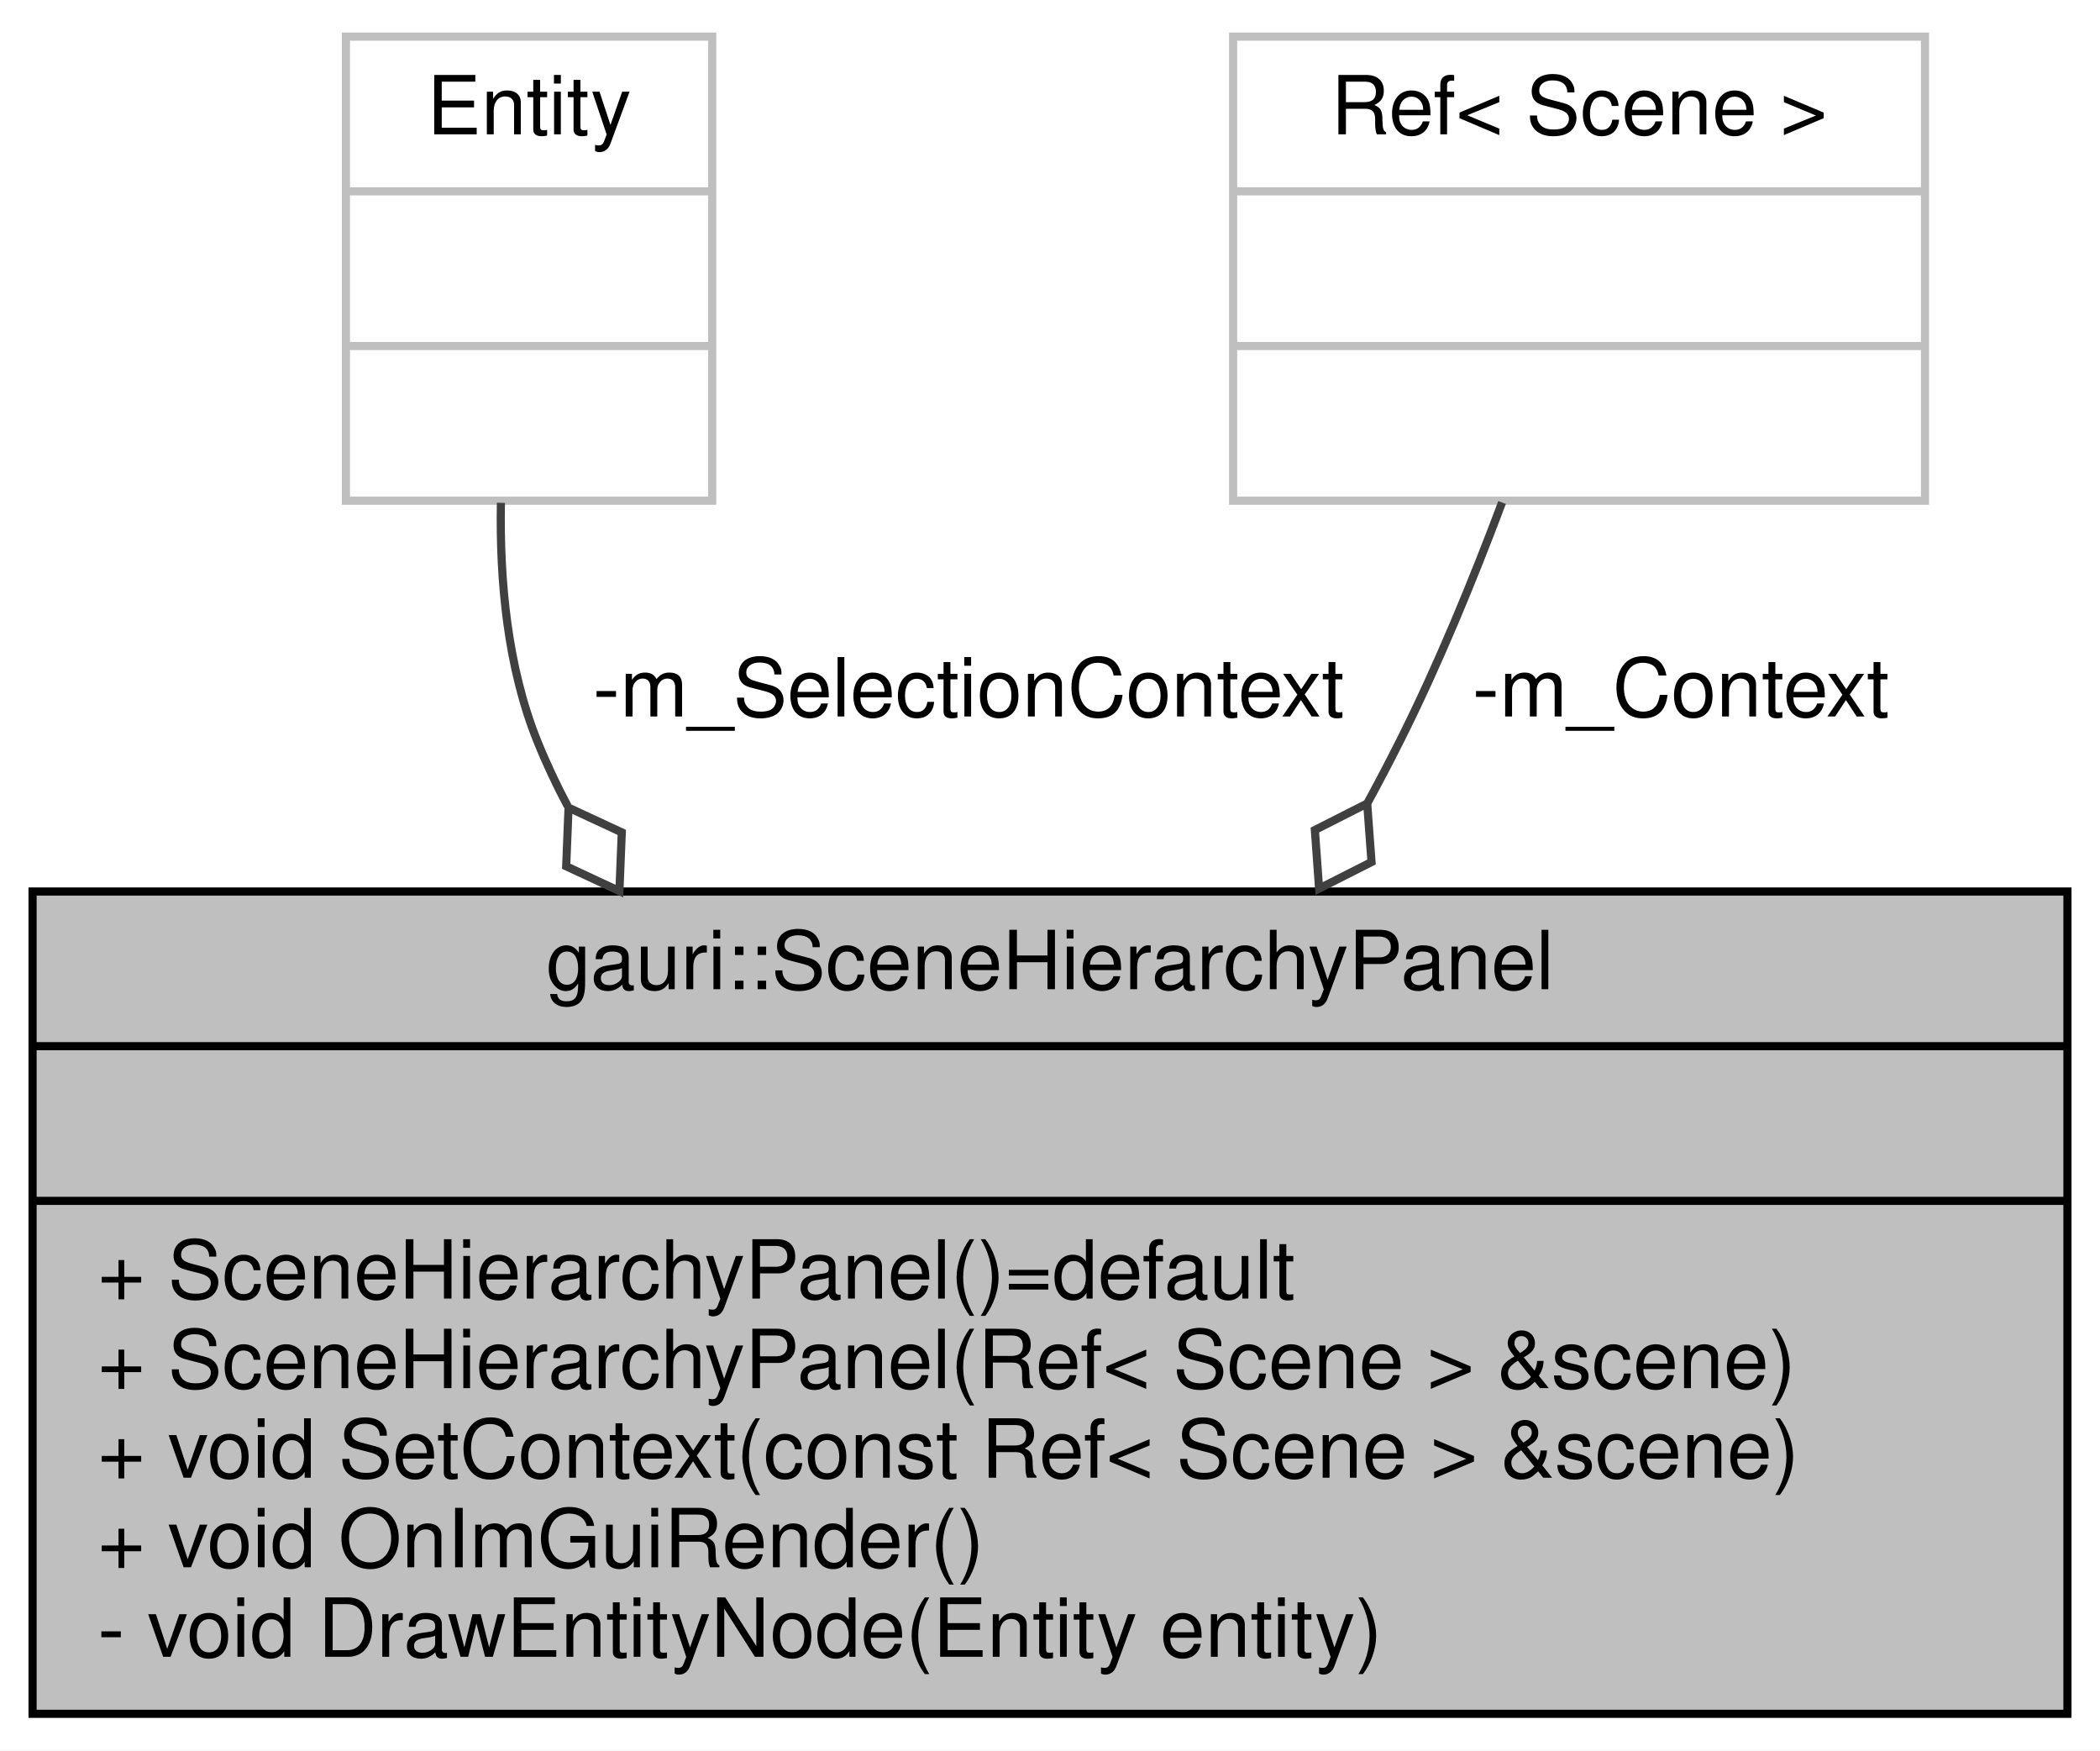
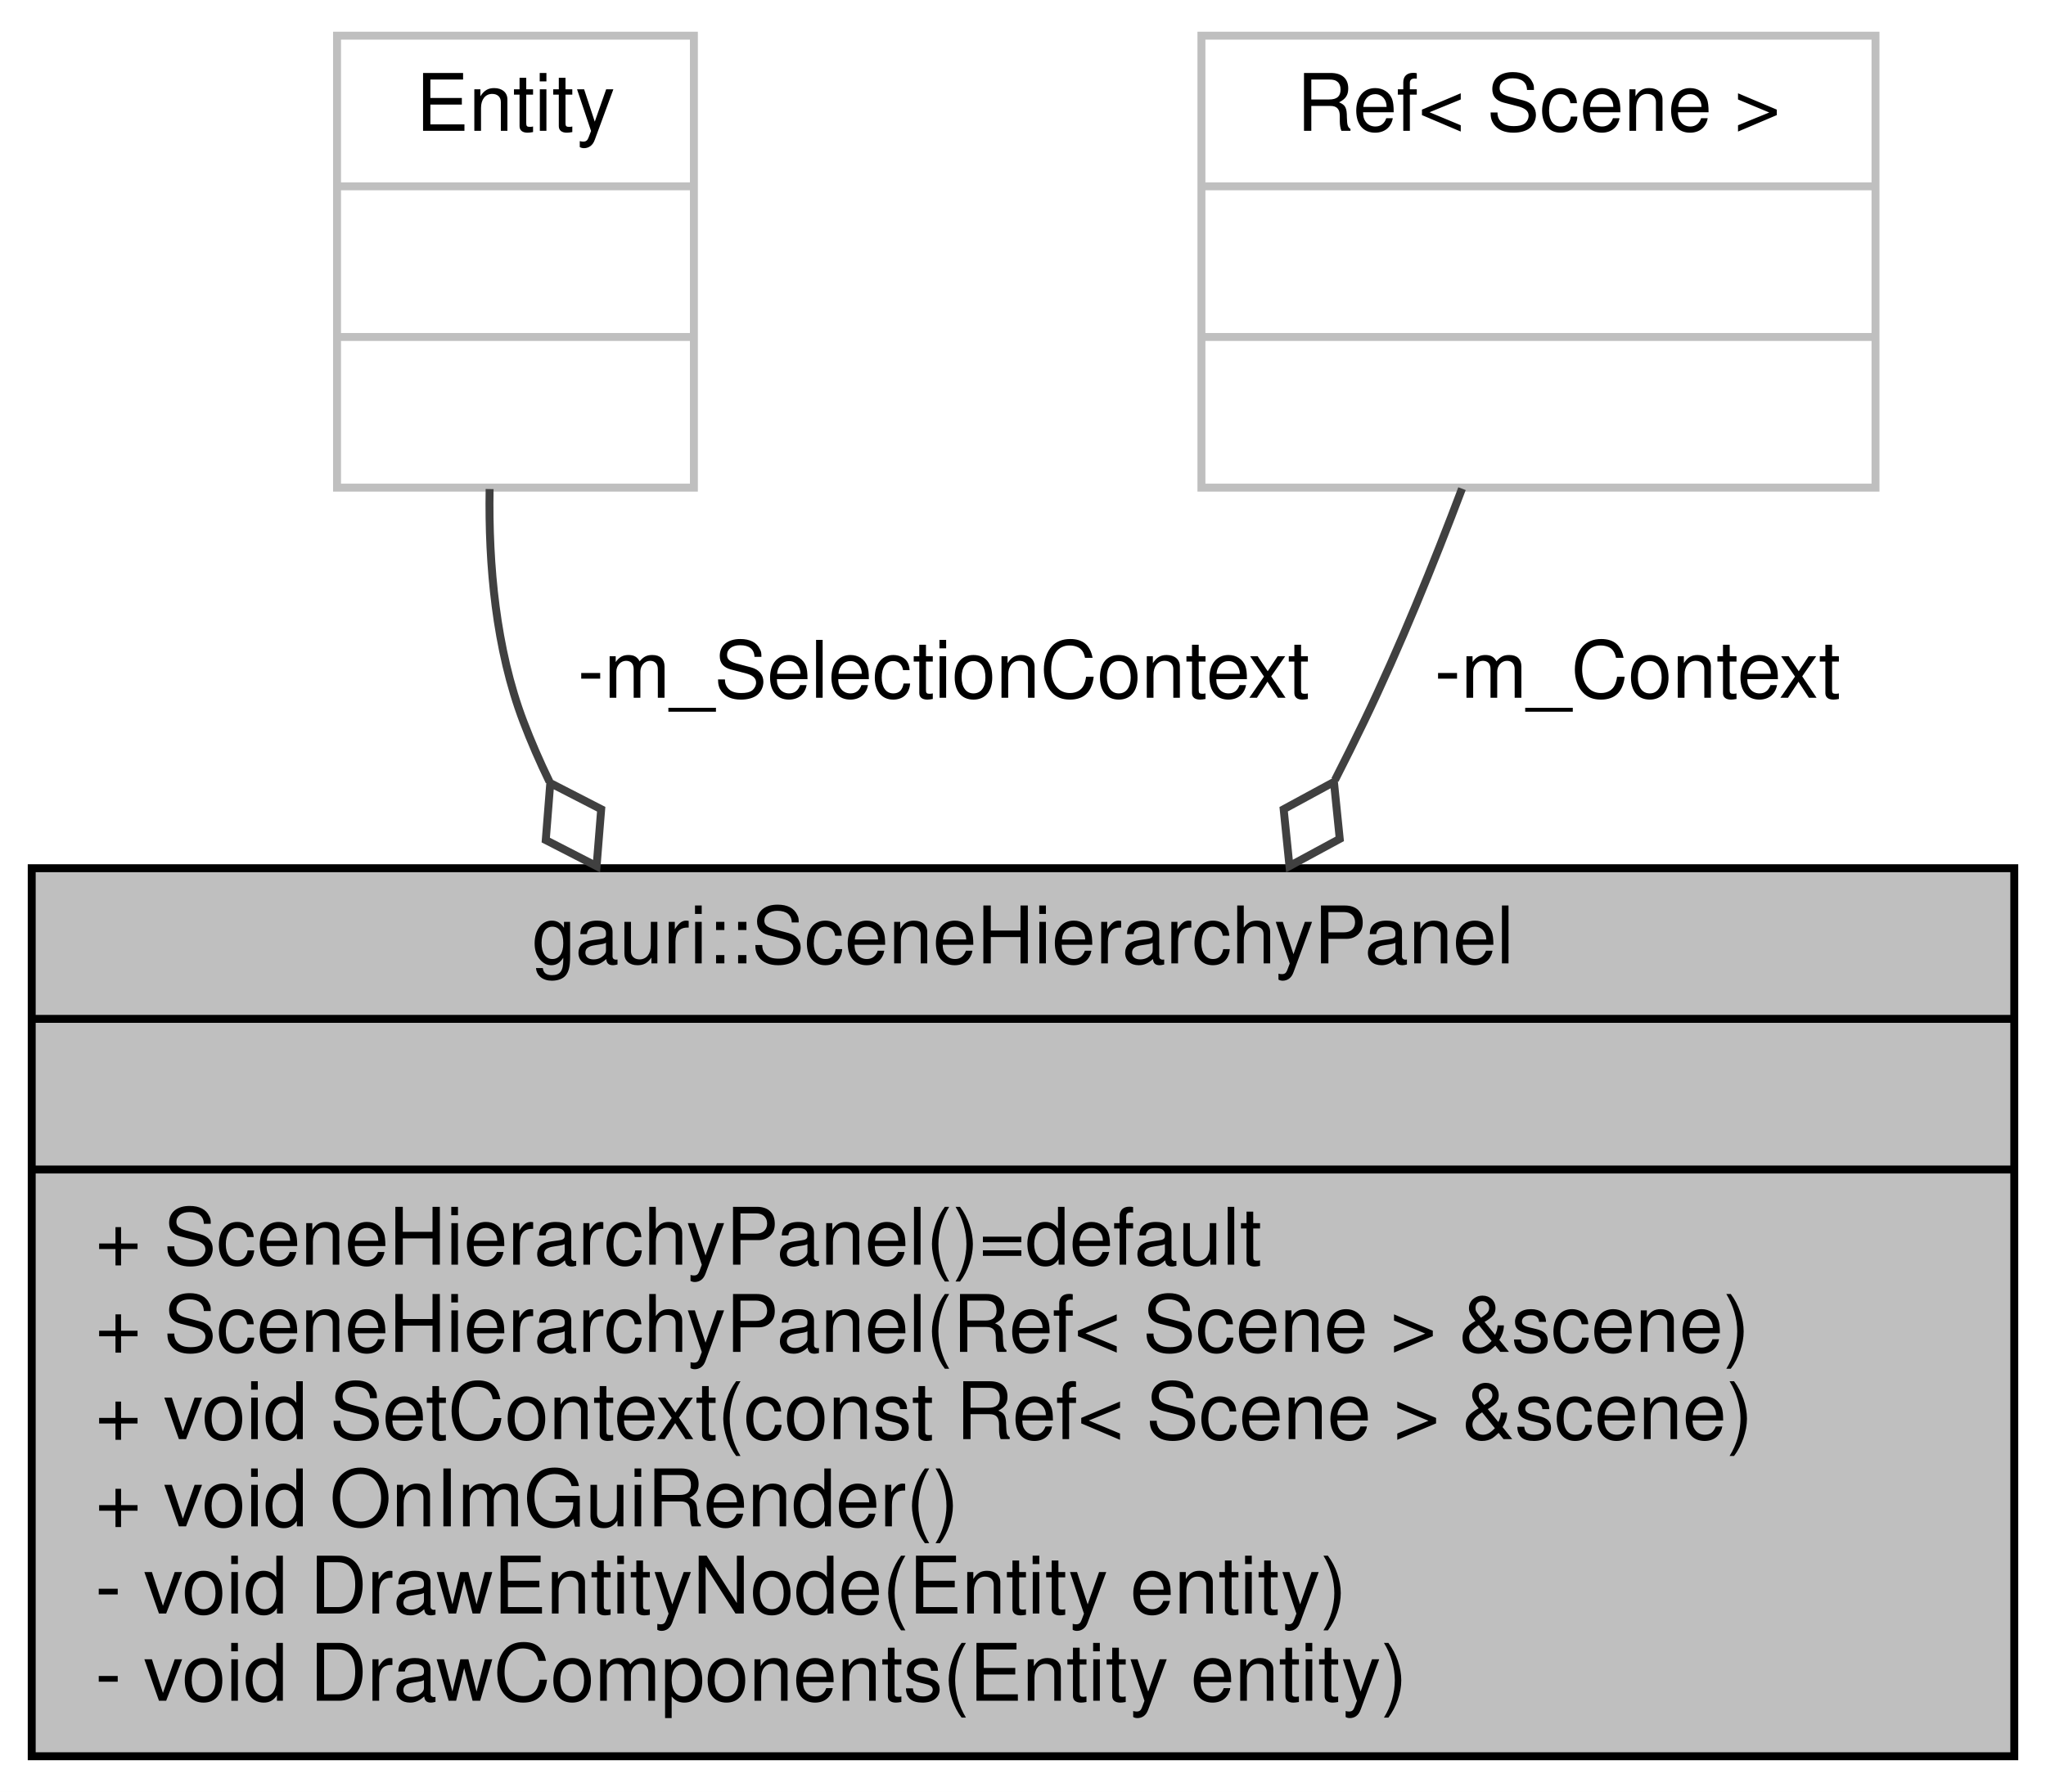
- <svg xmlns="http://www.w3.org/2000/svg" xmlns:xlink="http://www.w3.org/1999/xlink" width="258pt" height="215pt" viewBox="0.00 0.00 258.00 215.00">
-   <g id="graph0" class="graph" transform="scale(1 1) rotate(0) translate(4 211)">
-     <polygon fill="white" stroke="transparent" points="-4,4 -4,-211 254,-211 254,4 -4,4" />
+ <svg xmlns="http://www.w3.org/2000/svg" xmlns:xlink="http://www.w3.org/1999/xlink" width="258pt" height="226pt" viewBox="0.00 0.00 258.00 226.00">
+   <g id="graph0" class="graph" transform="scale(1 1) rotate(0) translate(4 222)">
+     <polygon fill="white" stroke="transparent" points="-4,4 -4,-222 254,-222 254,4 -4,4" />
    <g id="node1" class="node">
      <g id="a_node1">
        <a xlink:title=" ">
-           <polygon fill="#bfbfbf" stroke="black" points="0,-0.5 0,-101.5 250,-101.5 250,-0.5 0,-0.5" />
-           <text text-anchor="middle" x="125" y="-89.5" font-family="Helvetica,sans-Serif" font-size="10.00">gauri::SceneHierarchyPanel</text>
-           <polyline fill="none" stroke="black" points="0,-82.5 250,-82.5 " />
-           <text text-anchor="middle" x="125" y="-70.5" font-family="Helvetica,sans-Serif" font-size="10.00"> </text>
-           <polyline fill="none" stroke="black" points="0,-63.5 250,-63.5 " />
-           <text text-anchor="start" x="8" y="-51.5" font-family="Helvetica,sans-Serif" font-size="10.00">+ SceneHierarchyPanel()=default</text>
-           <text text-anchor="start" x="8" y="-40.5" font-family="Helvetica,sans-Serif" font-size="10.00">+ SceneHierarchyPanel(Ref&lt; Scene &gt; &amp;scene)</text>
-           <text text-anchor="start" x="8" y="-29.5" font-family="Helvetica,sans-Serif" font-size="10.00">+ void SetContext(const Ref&lt; Scene &gt; &amp;scene)</text>
-           <text text-anchor="start" x="8" y="-18.5" font-family="Helvetica,sans-Serif" font-size="10.00">+ void OnImGuiRender()</text>
-           <text text-anchor="start" x="8" y="-7.5" font-family="Helvetica,sans-Serif" font-size="10.00">- void DrawEntityNode(Entity entity)</text>
+           <polygon fill="#bfbfbf" stroke="black" points="0,-0.5 0,-112.5 250,-112.5 250,-0.5 0,-0.5" />
+           <text text-anchor="middle" x="125" y="-100.5" font-family="Helvetica,sans-Serif" font-size="10.00">gauri::SceneHierarchyPanel</text>
+           <polyline fill="none" stroke="black" points="0,-93.5 250,-93.5 " />
+           <text text-anchor="middle" x="125" y="-81.5" font-family="Helvetica,sans-Serif" font-size="10.00"> </text>
+           <polyline fill="none" stroke="black" points="0,-74.5 250,-74.5 " />
+           <text text-anchor="start" x="8" y="-62.5" font-family="Helvetica,sans-Serif" font-size="10.00">+ SceneHierarchyPanel()=default</text>
+           <text text-anchor="start" x="8" y="-51.5" font-family="Helvetica,sans-Serif" font-size="10.00">+ SceneHierarchyPanel(Ref&lt; Scene &gt; &amp;scene)</text>
+           <text text-anchor="start" x="8" y="-40.5" font-family="Helvetica,sans-Serif" font-size="10.00">+ void SetContext(const Ref&lt; Scene &gt; &amp;scene)</text>
+           <text text-anchor="start" x="8" y="-29.5" font-family="Helvetica,sans-Serif" font-size="10.00">+ void OnImGuiRender()</text>
+           <text text-anchor="start" x="8" y="-18.5" font-family="Helvetica,sans-Serif" font-size="10.00">- void DrawEntityNode(Entity entity)</text>
+           <text text-anchor="start" x="8" y="-7.5" font-family="Helvetica,sans-Serif" font-size="10.00">- void DrawComponents(Entity entity)</text>
        </a>
      </g>
    </g>
    <g id="node2" class="node">
      <g id="a_node2">
        <a xlink:title=" ">
-           <polygon fill="white" stroke="#bfbfbf" points="38.5,-149.5 38.5,-206.5 83.5,-206.5 83.5,-149.5 38.5,-149.5" />
-           <text text-anchor="middle" x="61" y="-194.5" font-family="Helvetica,sans-Serif" font-size="10.00">Entity</text>
-           <polyline fill="none" stroke="#bfbfbf" points="38.5,-187.5 83.5,-187.5 " />
-           <text text-anchor="middle" x="61" y="-175.5" font-family="Helvetica,sans-Serif" font-size="10.00"> </text>
-           <polyline fill="none" stroke="#bfbfbf" points="38.5,-168.5 83.5,-168.5 " />
-           <text text-anchor="middle" x="61" y="-156.5" font-family="Helvetica,sans-Serif" font-size="10.00"> </text>
+           <polygon fill="white" stroke="#bfbfbf" points="38.5,-160.5 38.5,-217.5 83.5,-217.5 83.5,-160.5 38.5,-160.5" />
+           <text text-anchor="middle" x="61" y="-205.5" font-family="Helvetica,sans-Serif" font-size="10.00">Entity</text>
+           <polyline fill="none" stroke="#bfbfbf" points="38.5,-198.5 83.5,-198.5 " />
+           <text text-anchor="middle" x="61" y="-186.5" font-family="Helvetica,sans-Serif" font-size="10.00"> </text>
+           <polyline fill="none" stroke="#bfbfbf" points="38.5,-179.5 83.5,-179.5 " />
+           <text text-anchor="middle" x="61" y="-167.5" font-family="Helvetica,sans-Serif" font-size="10.00"> </text>
        </a>
      </g>
    </g>
    <g id="edge1" class="edge">
-       <path fill="none" stroke="#404040" d="M57.54,-149.24C57.37,-139.67 58.34,-129.09 62,-120 63.09,-117.29 64.34,-114.63 65.73,-112.01" />
-       <polygon fill="none" stroke="#404040" points="65.85,-111.8 65.56,-104.6 72.1,-101.55 72.39,-108.76 65.85,-111.8" />
-       <text text-anchor="middle" x="115" y="-123" font-family="Helvetica,sans-Serif" font-size="10.00"> -m_SelectionContext</text>
+       <path fill="none" stroke="#404040" d="M57.74,-160.32C57.58,-150.76 58.52,-140.16 62,-131 62.97,-128.45 64.07,-125.92 65.28,-123.43" />
+       <polygon fill="none" stroke="#404040" points="65.39,-123.24 64.82,-116.05 71.23,-112.76 71.81,-119.94 65.39,-123.24" />
+       <text text-anchor="middle" x="115" y="-134" font-family="Helvetica,sans-Serif" font-size="10.00"> -m_SelectionContext</text>
    </g>
    <g id="node3" class="node">
      <g id="a_node3">
        <a xlink:title=" ">
-           <polygon fill="white" stroke="#bfbfbf" points="147.5,-149.5 147.5,-206.5 232.5,-206.5 232.5,-149.5 147.5,-149.5" />
-           <text text-anchor="middle" x="190" y="-194.5" font-family="Helvetica,sans-Serif" font-size="10.00">Ref&lt; Scene &gt;</text>
-           <polyline fill="none" stroke="#bfbfbf" points="147.5,-187.5 232.5,-187.5 " />
-           <text text-anchor="middle" x="190" y="-175.5" font-family="Helvetica,sans-Serif" font-size="10.00"> </text>
-           <polyline fill="none" stroke="#bfbfbf" points="147.5,-168.5 232.5,-168.5 " />
-           <text text-anchor="middle" x="190" y="-156.5" font-family="Helvetica,sans-Serif" font-size="10.00"> </text>
+           <polygon fill="white" stroke="#bfbfbf" points="147.5,-160.5 147.5,-217.5 232.5,-217.5 232.5,-160.5 147.5,-160.5" />
+           <text text-anchor="middle" x="190" y="-205.5" font-family="Helvetica,sans-Serif" font-size="10.00">Ref&lt; Scene &gt;</text>
+           <polyline fill="none" stroke="#bfbfbf" points="147.5,-198.5 232.5,-198.5 " />
+           <text text-anchor="middle" x="190" y="-186.5" font-family="Helvetica,sans-Serif" font-size="10.00"> </text>
+           <polyline fill="none" stroke="#bfbfbf" points="147.5,-179.5 232.5,-179.5 " />
+           <text text-anchor="middle" x="190" y="-167.5" font-family="Helvetica,sans-Serif" font-size="10.00"> </text>
        </a>
      </g>
    </g>
    <g id="edge2" class="edge">
-       <path fill="none" stroke="#404040" d="M180.54,-149.28C176.99,-139.82 172.67,-129.29 168,-120 166.73,-117.47 165.39,-114.92 164,-112.36" />
-       <polygon fill="none" stroke="#404040" points="163.97,-112.31 157.54,-109.05 158.06,-101.86 164.5,-105.12 163.97,-112.31" />
-       <text text-anchor="middle" x="202.5" y="-123" font-family="Helvetica,sans-Serif" font-size="10.00"> -m_Context</text>
+       <path fill="none" stroke="#404040" d="M180.36,-160.37C176.79,-150.91 172.51,-140.37 168,-131 166.83,-128.57 165.6,-126.1 164.34,-123.63" />
+       <polygon fill="none" stroke="#404040" points="164.21,-123.38 157.87,-119.94 158.6,-112.77 164.94,-116.2 164.21,-123.38" />
+       <text text-anchor="middle" x="202.5" y="-134" font-family="Helvetica,sans-Serif" font-size="10.00"> -m_Context</text>
    </g>
  </g>
</svg>
